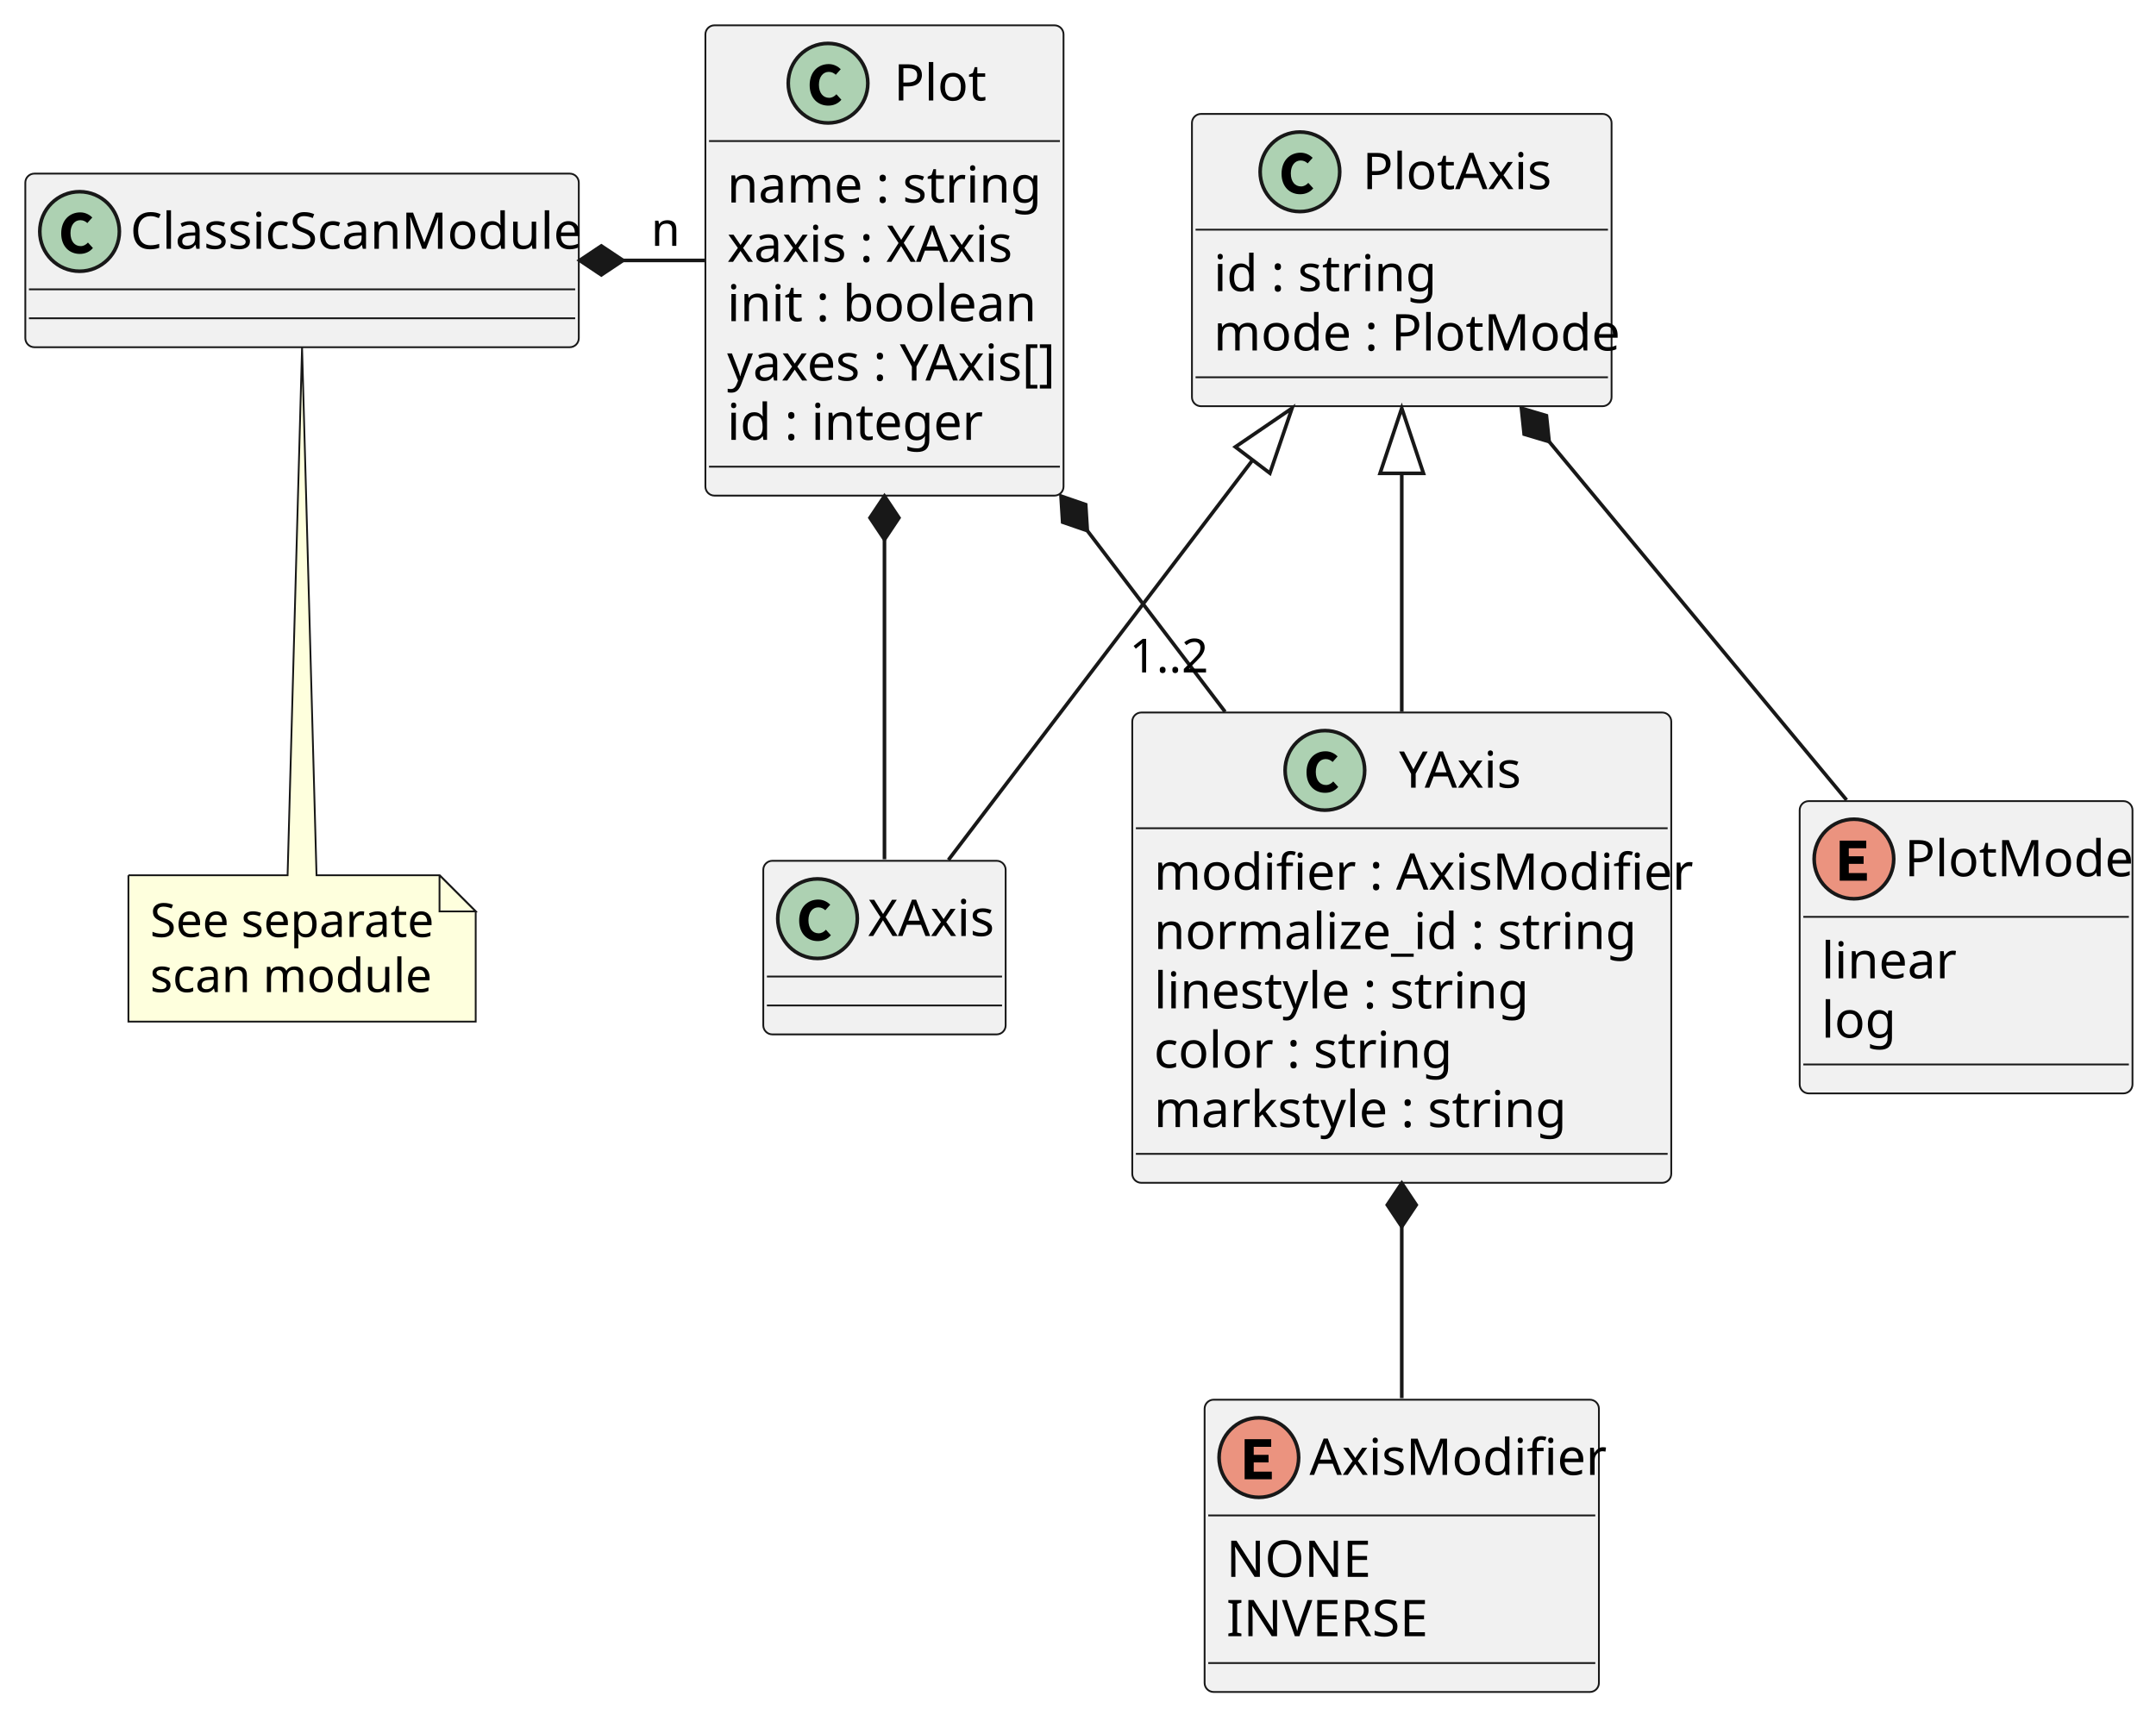
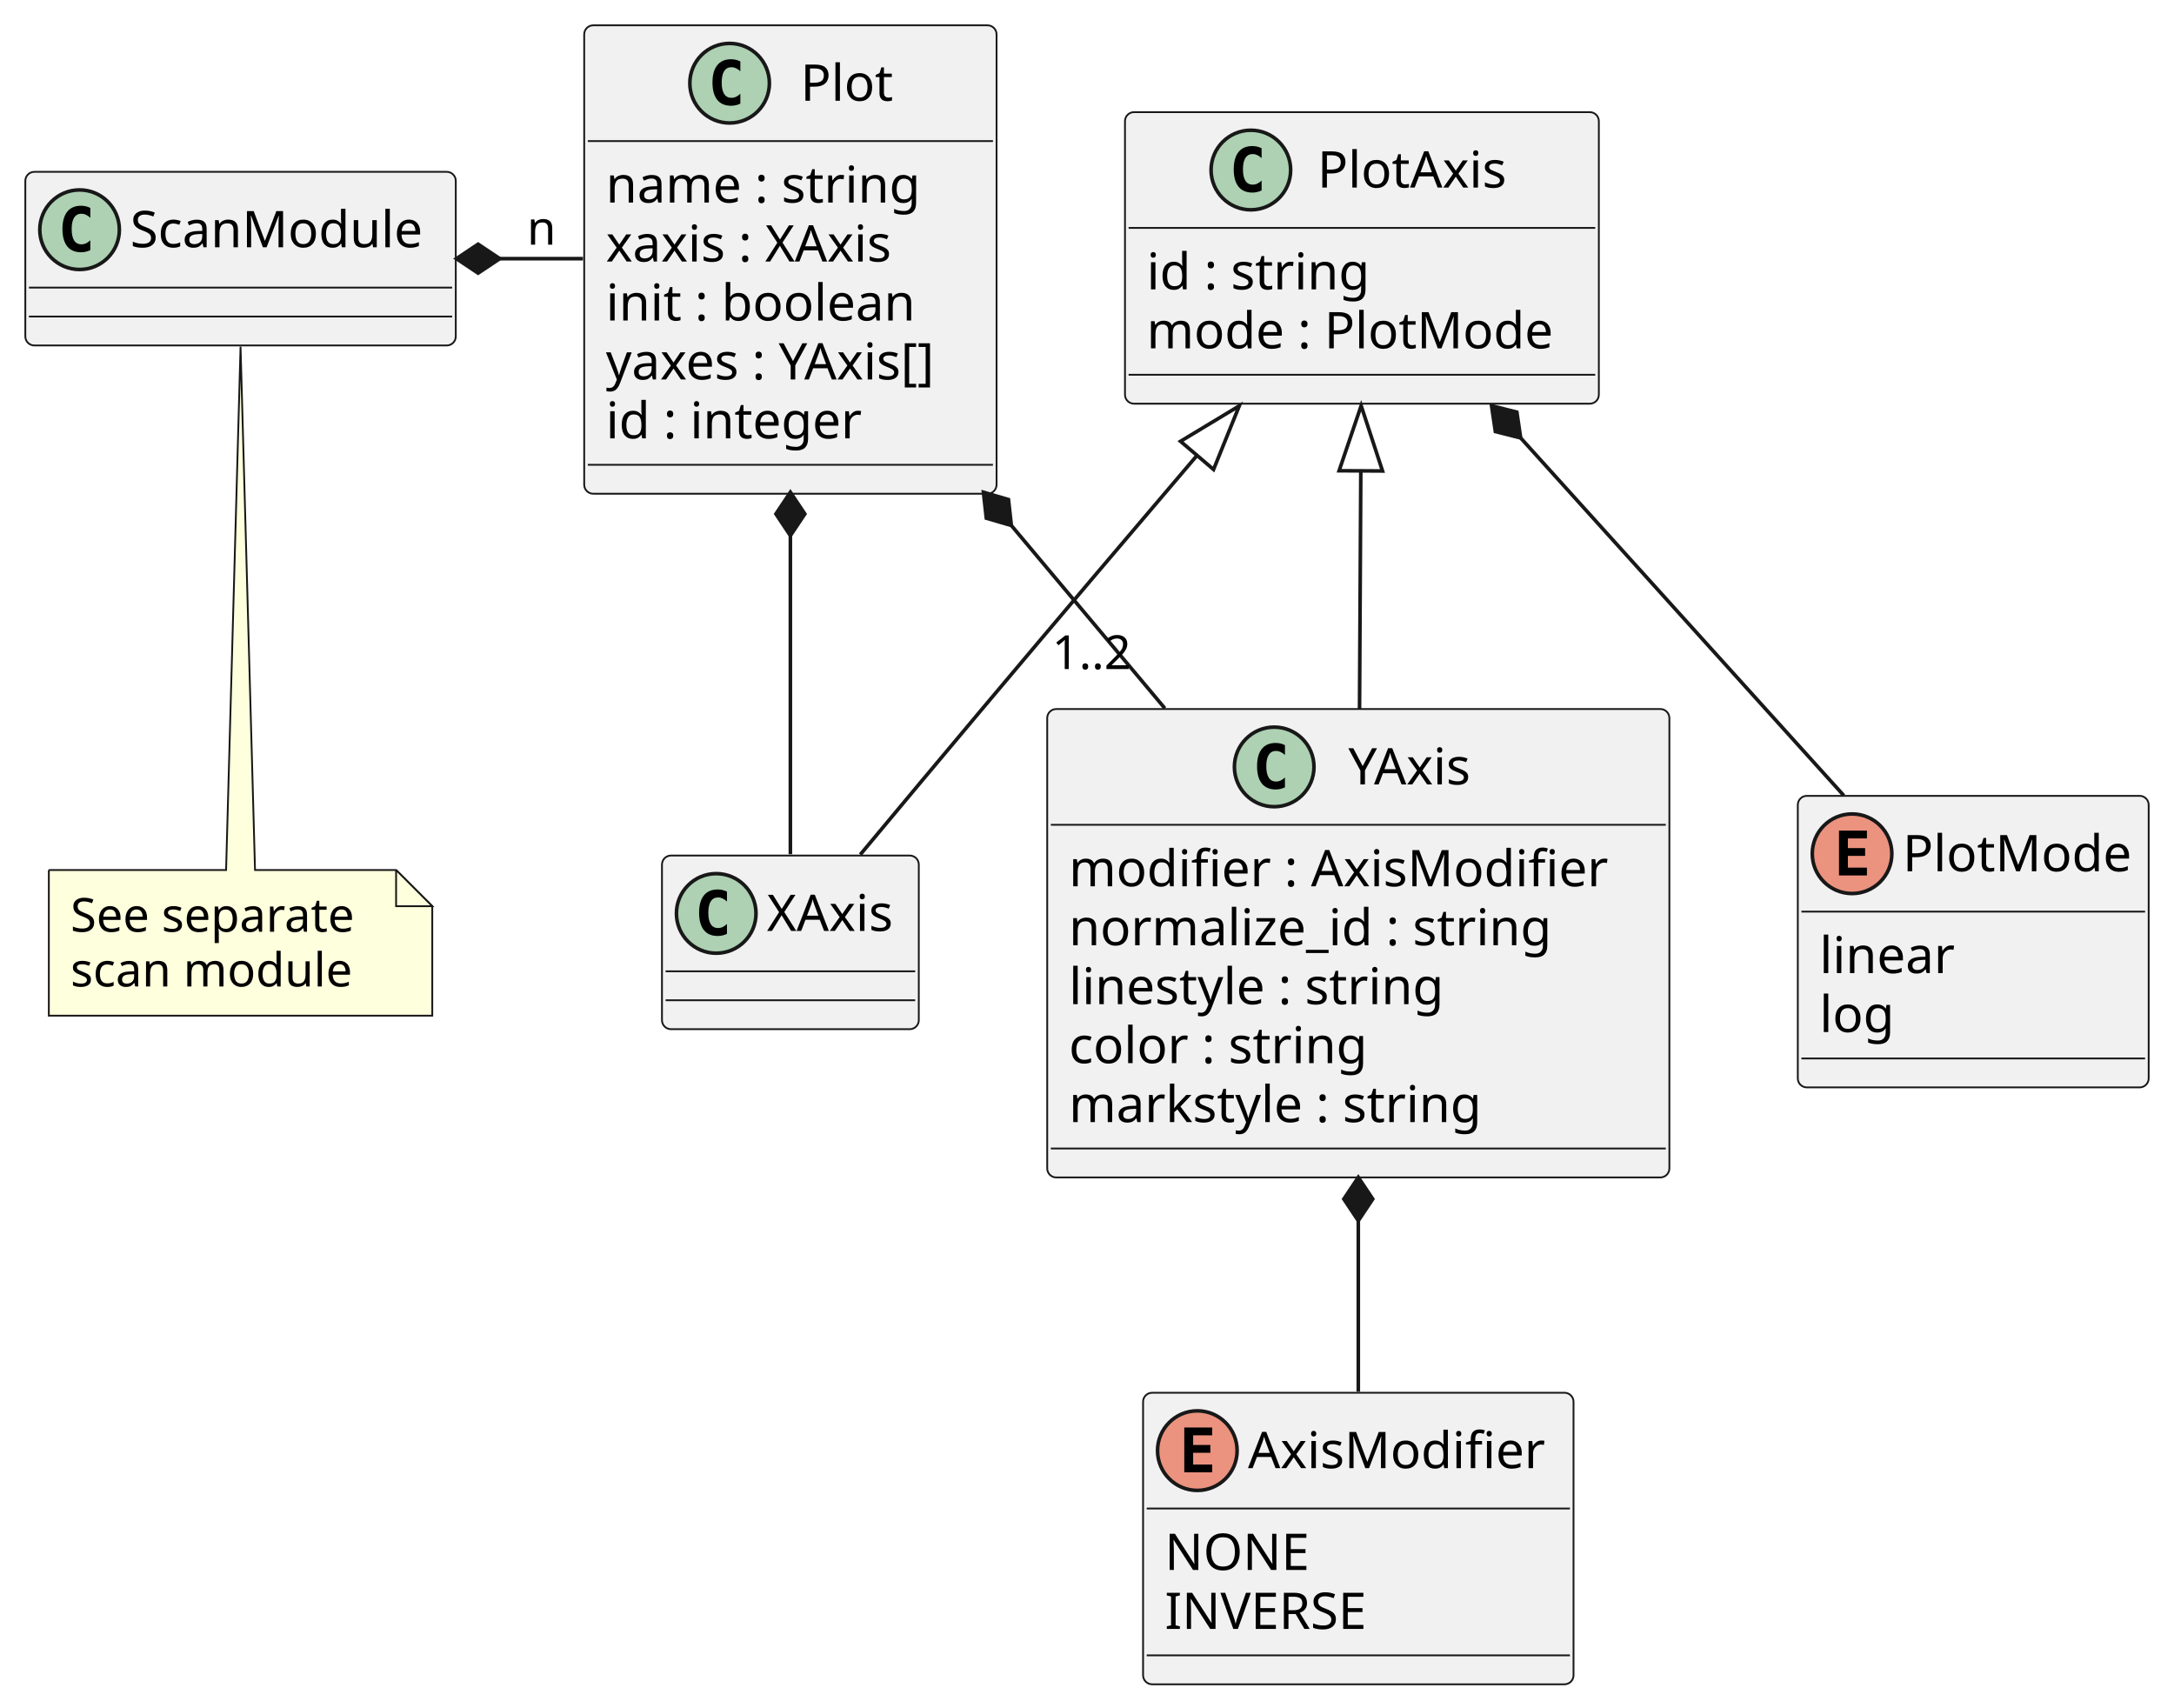
- <svg xmlns="http://www.w3.org/2000/svg" contentStyleType="text/css" height="474px" preserveAspectRatio="none" style="width:596px;height:474px;background:#FFFFFF;" version="1.1" viewBox="0 0 596 474" width="596px" zoomAndPan="magnify">
+ <svg xmlns="http://www.w3.org/2000/svg" contentStyleType="text/css" height="472px" preserveAspectRatio="none" style="width:601px;height:472px;background:#FFFFFF;" version="1.1" viewBox="0 0 601 472" width="601px" zoomAndPan="magnify">
  <defs />
  <g>
    <g id="elem_Plot">
-       <rect codeLine="3" fill="#F1F1F1" height="130.031" id="Plot" rx="2.5" ry="2.5" style="stroke:#181818;stroke-width:0.5;" width="99" x="195" y="7" />
-       <ellipse cx="228.9" cy="23" fill="#ADD1B2" rx="11" ry="11" style="stroke:#181818;stroke-width:1.0;" />
-       <path d="M228.947,29.203 C230.447,29.203 231.681,28.641 232.588,27.578 L231.213,26.062 C230.666,26.656 230.009,27.047 229.213,27.047 C227.541,27.047 226.384,25.719 226.384,23.438 C226.384,21.219 227.541,19.875 229.103,19.875 C229.916,19.875 230.509,20.188 231.041,20.672 L232.416,19.125 C231.666,18.391 230.509,17.719 229.103,17.719 C226.15,17.719 223.822,19.859 223.822,23.531 C223.822,27.25 226.197,29.203 228.947,29.203 Z " fill="#000000" />
-       <text fill="#000000" font-family="sans-serif" font-size="14" lengthAdjust="spacing" textLength="25" x="247.1" y="27.785">Plot</text>
-       <line style="stroke:#181818;stroke-width:0.5;" x1="196" x2="293" y1="39" y2="39" />
-       <text fill="#000000" font-family="sans-serif" font-size="14" lengthAdjust="spacing" textLength="80" x="201" y="55.988">name : string</text>
-       <text fill="#000000" font-family="sans-serif" font-size="14" lengthAdjust="spacing" textLength="76" x="201" y="72.394">xaxis : XAxis</text>
-       <text fill="#000000" font-family="sans-serif" font-size="14" lengthAdjust="spacing" textLength="78" x="201" y="88.801">init : boolean</text>
-       <text fill="#000000" font-family="sans-serif" font-size="14" lengthAdjust="spacing" textLength="87" x="201" y="105.207">yaxes : YAxis[]</text>
-       <text fill="#000000" font-family="sans-serif" font-size="14" lengthAdjust="spacing" textLength="63" x="201" y="121.613">id : integer</text>
-       <line style="stroke:#181818;stroke-width:0.5;" x1="196" x2="293" y1="129.031" y2="129.031" />
+       <rect codeLine="3" fill="#F1F1F1" height="129.484" id="Plot" rx="2.5" ry="2.5" style="stroke:#181818;stroke-width:0.5;" width="114" x="161.5" y="7" />
+       <ellipse cx="201.7" cy="23" fill="#ADD1B2" rx="11" ry="11" style="stroke:#181818;stroke-width:1.0;" />
+       <path d="M204.669,28.641 Q204.091,28.938 203.45,29.078 Q202.809,29.234 202.106,29.234 Q199.606,29.234 198.278,27.594 Q196.966,25.938 196.966,22.812 Q196.966,19.688 198.278,18.031 Q199.606,16.375 202.106,16.375 Q202.809,16.375 203.45,16.531 Q204.106,16.688 204.669,16.984 L204.669,19.703 Q204.044,19.125 203.45,18.859 Q202.856,18.578 202.231,18.578 Q200.887,18.578 200.2,19.656 Q199.512,20.719 199.512,22.812 Q199.512,24.906 200.2,25.984 Q200.887,27.047 202.231,27.047 Q202.856,27.047 203.45,26.781 Q204.044,26.5 204.669,25.922 L204.669,28.641 Z " fill="#000000" />
+       <text fill="#000000" font-family="sans-serif" font-size="14" lengthAdjust="spacing" textLength="26" x="221.3" y="27.847">Plot</text>
+       <line style="stroke:#181818;stroke-width:0.5;" x1="162.5" x2="274.5" y1="39" y2="39" />
+       <text fill="#000000" font-family="sans-serif" font-size="14" lengthAdjust="spacing" textLength="94" x="167.5" y="55.995">name : string</text>
+       <text fill="#000000" font-family="sans-serif" font-size="14" lengthAdjust="spacing" textLength="88" x="167.5" y="72.292">xaxis : XAxis</text>
+       <text fill="#000000" font-family="sans-serif" font-size="14" lengthAdjust="spacing" textLength="93" x="167.5" y="88.589">init : boolean</text>
+       <text fill="#000000" font-family="sans-serif" font-size="14" lengthAdjust="spacing" textLength="102" x="167.5" y="104.886">yaxes : YAxis[]</text>
+       <text fill="#000000" font-family="sans-serif" font-size="14" lengthAdjust="spacing" textLength="77" x="167.5" y="121.183">id : integer</text>
+       <line style="stroke:#181818;stroke-width:0.5;" x1="162.5" x2="274.5" y1="128.484" y2="128.484" />
    </g>
    <g id="elem_XAxis">
-       <rect codeLine="24" fill="#F1F1F1" height="48" id="XAxis" rx="2.5" ry="2.5" style="stroke:#181818;stroke-width:0.5;" width="67" x="211" y="238" />
-       <ellipse cx="226" cy="254" fill="#ADD1B2" rx="11" ry="11" style="stroke:#181818;stroke-width:1.0;" />
-       <path d="M226.047,260.203 C227.547,260.203 228.781,259.641 229.688,258.578 L228.312,257.062 C227.766,257.656 227.109,258.047 226.312,258.047 C224.641,258.047 223.484,256.719 223.484,254.438 C223.484,252.219 224.641,250.875 226.203,250.875 C227.016,250.875 227.609,251.188 228.141,251.672 L229.516,250.125 C228.766,249.391 227.609,248.719 226.203,248.719 C223.25,248.719 220.922,250.859 220.922,254.531 C220.922,258.25 223.297,260.203 226.047,260.203 Z " fill="#000000" />
-       <text fill="#000000" font-family="sans-serif" font-size="14" lengthAdjust="spacing" textLength="35" x="240" y="258.785">XAxis</text>
-       <line style="stroke:#181818;stroke-width:0.5;" x1="212" x2="277" y1="270" y2="270" />
-       <line style="stroke:#181818;stroke-width:0.5;" x1="212" x2="277" y1="278" y2="278" />
+       <rect codeLine="24" fill="#F1F1F1" height="48" id="XAxis" rx="2.5" ry="2.5" style="stroke:#181818;stroke-width:0.5;" width="71" x="183" y="236.5" />
+       <ellipse cx="198" cy="252.5" fill="#ADD1B2" rx="11" ry="11" style="stroke:#181818;stroke-width:1.0;" />
+       <path d="M200.969,258.141 Q200.391,258.438 199.75,258.578 Q199.109,258.734 198.406,258.734 Q195.906,258.734 194.578,257.094 Q193.266,255.438 193.266,252.312 Q193.266,249.188 194.578,247.531 Q195.906,245.875 198.406,245.875 Q199.109,245.875 199.75,246.031 Q200.406,246.188 200.969,246.484 L200.969,249.203 Q200.344,248.625 199.75,248.359 Q199.156,248.078 198.531,248.078 Q197.188,248.078 196.5,249.156 Q195.812,250.219 195.812,252.312 Q195.812,254.406 196.5,255.484 Q197.188,256.547 198.531,256.547 Q199.156,256.547 199.75,256.281 Q200.344,256 200.969,255.422 L200.969,258.141 Z " fill="#000000" />
+       <text fill="#000000" font-family="sans-serif" font-size="14" lengthAdjust="spacing" textLength="39" x="212" y="257.347">XAxis</text>
+       <line style="stroke:#181818;stroke-width:0.5;" x1="184" x2="253" y1="268.5" y2="268.5" />
+       <line style="stroke:#181818;stroke-width:0.5;" x1="184" x2="253" y1="276.5" y2="276.5" />
    </g>
    <g id="elem_YAxis">
-       <rect codeLine="27" fill="#F1F1F1" height="130.031" id="YAxis" rx="2.5" ry="2.5" style="stroke:#181818;stroke-width:0.5;" width="149" x="313" y="197" />
-       <ellipse cx="366.25" cy="213" fill="#ADD1B2" rx="11" ry="11" style="stroke:#181818;stroke-width:1.0;" />
-       <path d="M366.297,219.203 C367.797,219.203 369.031,218.641 369.938,217.578 L368.562,216.062 C368.016,216.656 367.359,217.047 366.562,217.047 C364.891,217.047 363.734,215.719 363.734,213.438 C363.734,211.219 364.891,209.875 366.453,209.875 C367.266,209.875 367.859,210.188 368.391,210.672 L369.766,209.125 C369.016,208.391 367.859,207.719 366.453,207.719 C363.5,207.719 361.172,209.859 361.172,213.531 C361.172,217.25 363.547,219.203 366.297,219.203 Z " fill="#000000" />
-       <text fill="#000000" font-family="sans-serif" font-size="14" lengthAdjust="spacing" textLength="34" x="386.75" y="217.785">YAxis</text>
-       <line style="stroke:#181818;stroke-width:0.5;" x1="314" x2="461" y1="229" y2="229" />
-       <text fill="#000000" font-family="sans-serif" font-size="14" lengthAdjust="spacing" textLength="137" x="319" y="245.988">modifier : AxisModifier</text>
-       <text fill="#000000" font-family="sans-serif" font-size="14" lengthAdjust="spacing" textLength="123" x="319" y="262.394">normalize_id : string</text>
-       <text fill="#000000" font-family="sans-serif" font-size="14" lengthAdjust="spacing" textLength="95" x="319" y="278.801">linestyle : string</text>
-       <text fill="#000000" font-family="sans-serif" font-size="14" lengthAdjust="spacing" textLength="76" x="319" y="295.207">color : string</text>
-       <text fill="#000000" font-family="sans-serif" font-size="14" lengthAdjust="spacing" textLength="106" x="319" y="311.613">markstyle : string</text>
-       <line style="stroke:#181818;stroke-width:0.5;" x1="314" x2="461" y1="319.031" y2="319.031" />
+       <rect codeLine="27" fill="#F1F1F1" height="129.484" id="YAxis" rx="2.5" ry="2.5" style="stroke:#181818;stroke-width:0.5;" width="172" x="289.5" y="196" />
+       <ellipse cx="352.25" cy="212" fill="#ADD1B2" rx="11" ry="11" style="stroke:#181818;stroke-width:1.0;" />
+       <path d="M355.219,217.641 Q354.641,217.938 354,218.078 Q353.359,218.234 352.656,218.234 Q350.156,218.234 348.828,216.594 Q347.516,214.938 347.516,211.812 Q347.516,208.688 348.828,207.031 Q350.156,205.375 352.656,205.375 Q353.359,205.375 354,205.531 Q354.656,205.688 355.219,205.984 L355.219,208.703 Q354.594,208.125 354,207.859 Q353.406,207.578 352.781,207.578 Q351.438,207.578 350.75,208.656 Q350.062,209.719 350.062,211.812 Q350.062,213.906 350.75,214.984 Q351.438,216.047 352.781,216.047 Q353.406,216.047 354,215.781 Q354.594,215.5 355.219,214.922 L355.219,217.641 Z " fill="#000000" />
+       <text fill="#000000" font-family="sans-serif" font-size="14" lengthAdjust="spacing" textLength="38" x="372.75" y="216.847">YAxis</text>
+       <line style="stroke:#181818;stroke-width:0.5;" x1="290.5" x2="460.5" y1="228" y2="228" />
+       <text fill="#000000" font-family="sans-serif" font-size="14" lengthAdjust="spacing" textLength="160" x="295.5" y="244.995">modifier : AxisModifier</text>
+       <text fill="#000000" font-family="sans-serif" font-size="14" lengthAdjust="spacing" textLength="144" x="295.5" y="261.292">normalize_id : string</text>
+       <text fill="#000000" font-family="sans-serif" font-size="14" lengthAdjust="spacing" textLength="112" x="295.5" y="277.589">linestyle : string</text>
+       <text fill="#000000" font-family="sans-serif" font-size="14" lengthAdjust="spacing" textLength="89" x="295.5" y="293.886">color : string</text>
+       <text fill="#000000" font-family="sans-serif" font-size="14" lengthAdjust="spacing" textLength="123" x="295.5" y="310.183">markstyle : string</text>
+       <line style="stroke:#181818;stroke-width:0.5;" x1="290.5" x2="460.5" y1="317.484" y2="317.484" />
    </g>
-     <g id="elem_ClassicScanModule">
-       <rect fill="#F1F1F1" height="48" id="ClassicScanModule" rx="2.5" ry="2.5" style="stroke:#181818;stroke-width:0.5;" width="153" x="7" y="48" />
-       <ellipse cx="22" cy="64" fill="#ADD1B2" rx="11" ry="11" style="stroke:#181818;stroke-width:1.0;" />
-       <path d="M22.047,70.203 C23.547,70.203 24.781,69.641 25.688,68.578 L24.312,67.062 C23.766,67.656 23.109,68.047 22.312,68.047 C20.641,68.047 19.484,66.719 19.484,64.438 C19.484,62.219 20.641,60.875 22.203,60.875 C23.016,60.875 23.609,61.188 24.141,61.672 L25.516,60.125 C24.766,59.391 23.609,58.719 22.203,58.719 C19.25,58.719 16.922,60.859 16.922,64.531 C16.922,68.25 19.297,70.203 22.047,70.203 Z " fill="#000000" />
-       <text fill="#000000" font-family="sans-serif" font-size="14" lengthAdjust="spacing" textLength="121" x="36" y="68.785">ClassicScanModule</text>
-       <line style="stroke:#181818;stroke-width:0.5;" x1="8" x2="159" y1="80" y2="80" />
-       <line style="stroke:#181818;stroke-width:0.5;" x1="8" x2="159" y1="88" y2="88" />
+     <g id="elem_ScanModule">
+       <rect fill="#F1F1F1" height="48" id="ScanModule" rx="2.5" ry="2.5" style="stroke:#181818;stroke-width:0.5;" width="119" x="7" y="47.5" />
+       <ellipse cx="22" cy="63.5" fill="#ADD1B2" rx="11" ry="11" style="stroke:#181818;stroke-width:1.0;" />
+       <path d="M24.969,69.141 Q24.391,69.438 23.75,69.578 Q23.109,69.734 22.406,69.734 Q19.906,69.734 18.578,68.094 Q17.266,66.438 17.266,63.312 Q17.266,60.188 18.578,58.531 Q19.906,56.875 22.406,56.875 Q23.109,56.875 23.75,57.031 Q24.406,57.188 24.969,57.484 L24.969,60.203 Q24.344,59.625 23.75,59.359 Q23.156,59.078 22.531,59.078 Q21.188,59.078 20.5,60.156 Q19.812,61.219 19.812,63.312 Q19.812,65.406 20.5,66.484 Q21.188,67.547 22.531,67.547 Q23.156,67.547 23.75,67.281 Q24.344,67 24.969,66.422 L24.969,69.141 Z " fill="#000000" />
+       <text fill="#000000" font-family="sans-serif" font-size="14" lengthAdjust="spacing" textLength="87" x="36" y="68.347">ScanModule</text>
+       <line style="stroke:#181818;stroke-width:0.5;" x1="8" x2="125" y1="79.5" y2="79.5" />
+       <line style="stroke:#181818;stroke-width:0.5;" x1="8" x2="125" y1="87.5" y2="87.5" />
    </g>
    <g id="elem_GMN9">
-       <path d="M35.5,242 L35.5,282.469 A0,0 0 0 0 35.5,282.469 L131.5,282.469 A0,0 0 0 0 131.5,282.469 L131.5,252 L121.5,242 L87.5,242 L83.5,96.05 L79.5,242 L35.5,242 A0,0 0 0 0 35.5,242 " fill="#FEFFDD" style="stroke:#181818;stroke-width:0.5;" />
-       <path d="M121.5,242 L121.5,252 L131.5,252 L121.5,242 " fill="#FEFFDD" style="stroke:#181818;stroke-width:0.5;" />
-       <text fill="#000000" font-family="sans-serif" font-size="13" lengthAdjust="spacing" textLength="75" x="41.5" y="259.06">See separate</text>
-       <text fill="#000000" font-family="sans-serif" font-size="13" lengthAdjust="spacing" textLength="73" x="41.5" y="274.295">scan module</text>
+       <path d="M13.5,240.5 L13.5,280.766 A0,0 0 0 0 13.5,280.766 L119.5,280.766 A0,0 0 0 0 119.5,280.766 L119.5,250.5 L109.5,240.5 L70.5,240.5 L66.5,95.81 L62.5,240.5 L13.5,240.5 A0,0 0 0 0 13.5,240.5 " fill="#FEFFDD" style="stroke:#181818;stroke-width:0.5;" />
+       <path d="M109.5,240.5 L109.5,250.5 L119.5,250.5 L109.5,240.5 " fill="#FEFFDD" style="stroke:#181818;stroke-width:0.5;" />
+       <text fill="#000000" font-family="sans-serif" font-size="13" lengthAdjust="spacing" textLength="85" x="19.5" y="257.567">See separate</text>
+       <text fill="#000000" font-family="sans-serif" font-size="13" lengthAdjust="spacing" textLength="83" x="19.5" y="272.7">scan module</text>
    </g>
    <g id="elem_PlotAxis">
-       <rect codeLine="16" fill="#F1F1F1" height="80.812" id="PlotAxis" rx="2.5" ry="2.5" style="stroke:#181818;stroke-width:0.5;" width="116" x="329.5" y="31.5" />
-       <ellipse cx="359.35" cy="47.5" fill="#ADD1B2" rx="11" ry="11" style="stroke:#181818;stroke-width:1.0;" />
-       <path d="M359.397,53.703 C360.897,53.703 362.131,53.141 363.038,52.078 L361.663,50.562 C361.116,51.156 360.459,51.547 359.663,51.547 C357.991,51.547 356.834,50.219 356.834,47.938 C356.834,45.719 357.991,44.375 359.553,44.375 C360.366,44.375 360.959,44.688 361.491,45.172 L362.866,43.625 C362.116,42.891 360.959,42.219 359.553,42.219 C356.6,42.219 354.272,44.359 354.272,48.031 C354.272,51.75 356.647,53.703 359.397,53.703 Z " fill="#000000" />
-       <text fill="#000000" font-family="sans-serif" font-size="14" lengthAdjust="spacing" textLength="51" x="376.65" y="52.285">PlotAxis</text>
-       <line style="stroke:#181818;stroke-width:0.5;" x1="330.5" x2="444.5" y1="63.5" y2="63.5" />
-       <text fill="#000000" font-family="sans-serif" font-size="14" lengthAdjust="spacing" textLength="56" x="335.5" y="80.488">id : string</text>
-       <text fill="#000000" font-family="sans-serif" font-size="14" lengthAdjust="spacing" textLength="104" x="335.5" y="96.894">mode : PlotMode</text>
-       <line style="stroke:#181818;stroke-width:0.5;" x1="330.5" x2="444.5" y1="104.312" y2="104.312" />
+       <rect codeLine="16" fill="#F1F1F1" height="80.594" id="PlotAxis" rx="2.5" ry="2.5" style="stroke:#181818;stroke-width:0.5;" width="131" x="311" y="31" />
+       <ellipse cx="345.8" cy="47" fill="#ADD1B2" rx="11" ry="11" style="stroke:#181818;stroke-width:1.0;" />
+       <path d="M348.769,52.641 Q348.191,52.938 347.55,53.078 Q346.909,53.234 346.206,53.234 Q343.706,53.234 342.378,51.594 Q341.066,49.938 341.066,46.812 Q341.066,43.688 342.378,42.031 Q343.706,40.375 346.206,40.375 Q346.909,40.375 347.55,40.531 Q348.206,40.688 348.769,40.984 L348.769,43.703 Q348.144,43.125 347.55,42.859 Q346.956,42.578 346.331,42.578 Q344.988,42.578 344.3,43.656 Q343.613,44.719 343.613,46.812 Q343.613,48.906 344.3,49.984 Q344.988,51.047 346.331,51.047 Q346.956,51.047 347.55,50.781 Q348.144,50.5 348.769,49.922 L348.769,52.641 Z " fill="#000000" />
+       <text fill="#000000" font-family="sans-serif" font-size="14" lengthAdjust="spacing" textLength="55" x="364.2" y="51.847">PlotAxis</text>
+       <line style="stroke:#181818;stroke-width:0.5;" x1="312" x2="441" y1="63" y2="63" />
+       <text fill="#000000" font-family="sans-serif" font-size="14" lengthAdjust="spacing" textLength="66" x="317" y="79.995">id : string</text>
+       <text fill="#000000" font-family="sans-serif" font-size="14" lengthAdjust="spacing" textLength="119" x="317" y="96.292">mode : PlotMode</text>
+       <line style="stroke:#181818;stroke-width:0.5;" x1="312" x2="441" y1="103.594" y2="103.594" />
    </g>
    <g id="elem_PlotMode">
-       <rect codeLine="41" fill="#F1F1F1" height="80.812" id="PlotMode" rx="2.5" ry="2.5" style="stroke:#181818;stroke-width:0.5;" width="92" x="497.5" y="221.5" />
-       <ellipse cx="512.5" cy="237.5" fill="#EB937F" rx="11" ry="11" style="stroke:#181818;stroke-width:1.0;" />
-       <path d="M508.562,243.5 L516.078,243.5 L516.078,241.391 L511.078,241.391 L511.078,238.844 L515.172,238.844 L515.172,236.75 L511.078,236.75 L511.078,234.531 L515.906,234.531 L515.906,232.422 L508.562,232.422 L508.562,243.5 Z " fill="#000000" />
-       <text fill="#000000" font-family="sans-serif" font-size="14" lengthAdjust="spacing" textLength="60" x="526.5" y="242.285">PlotMode</text>
-       <line style="stroke:#181818;stroke-width:0.5;" x1="498.5" x2="588.5" y1="253.5" y2="253.5" />
-       <text fill="#000000" font-family="sans-serif" font-size="14" lengthAdjust="spacing" textLength="34" x="503.5" y="270.488">linear</text>
-       <text fill="#000000" font-family="sans-serif" font-size="14" lengthAdjust="spacing" textLength="19" x="503.5" y="286.894">log</text>
-       <line style="stroke:#181818;stroke-width:0.5;" x1="498.5" x2="588.5" y1="294.312" y2="294.312" />
+       <rect codeLine="41" fill="#F1F1F1" height="80.594" id="PlotMode" rx="2.5" ry="2.5" style="stroke:#181818;stroke-width:0.5;" width="97" x="497" y="220" />
+       <ellipse cx="512" cy="236" fill="#EB937F" rx="11" ry="11" style="stroke:#181818;stroke-width:1.0;" />
+       <path d="M516.109,242 L508.391,242 L508.391,229.609 L516.109,229.609 L516.109,231.766 L510.844,231.766 L510.844,234.438 L515.609,234.438 L515.609,236.594 L510.844,236.594 L510.844,239.844 L516.109,239.844 L516.109,242 Z " fill="#000000" />
+       <text fill="#000000" font-family="sans-serif" font-size="14" lengthAdjust="spacing" textLength="65" x="526" y="240.847">PlotMode</text>
+       <line style="stroke:#181818;stroke-width:0.5;" x1="498" x2="593" y1="252" y2="252" />
+       <text fill="#000000" font-family="sans-serif" font-size="14" lengthAdjust="spacing" textLength="41" x="503" y="268.995">linear</text>
+       <text fill="#000000" font-family="sans-serif" font-size="14" lengthAdjust="spacing" textLength="22" x="503" y="285.292">log</text>
+       <line style="stroke:#181818;stroke-width:0.5;" x1="498" x2="593" y1="292.594" y2="292.594" />
    </g>
    <g id="elem_AxisModifier">
-       <rect codeLine="36" fill="#F1F1F1" height="80.812" id="AxisModifier" rx="2.5" ry="2.5" style="stroke:#181818;stroke-width:0.5;" width="109" x="333" y="387" />
-       <ellipse cx="348" cy="403" fill="#EB937F" rx="11" ry="11" style="stroke:#181818;stroke-width:1.0;" />
-       <path d="M344.062,409 L351.578,409 L351.578,406.891 L346.578,406.891 L346.578,404.344 L350.672,404.344 L350.672,402.25 L346.578,402.25 L346.578,400.031 L351.406,400.031 L351.406,397.922 L344.062,397.922 L344.062,409 Z " fill="#000000" />
-       <text fill="#000000" font-family="sans-serif" font-size="14" lengthAdjust="spacing" textLength="77" x="362" y="407.785">AxisModifier</text>
-       <line style="stroke:#181818;stroke-width:0.5;" x1="334" x2="441" y1="419" y2="419" />
-       <text fill="#000000" font-family="sans-serif" font-size="14" lengthAdjust="spacing" textLength="38" x="339" y="435.988">NONE</text>
-       <text fill="#000000" font-family="sans-serif" font-size="14" lengthAdjust="spacing" textLength="56" x="339" y="452.394">INVERSE</text>
-       <line style="stroke:#181818;stroke-width:0.5;" x1="334" x2="441" y1="459.812" y2="459.812" />
+       <rect codeLine="36" fill="#F1F1F1" height="80.594" id="AxisModifier" rx="2.5" ry="2.5" style="stroke:#181818;stroke-width:0.5;" width="119" x="316" y="385" />
+       <ellipse cx="331" cy="401" fill="#EB937F" rx="11" ry="11" style="stroke:#181818;stroke-width:1.0;" />
+       <path d="M335.109,407 L327.391,407 L327.391,394.609 L335.109,394.609 L335.109,396.766 L329.844,396.766 L329.844,399.438 L334.609,399.438 L334.609,401.594 L329.844,401.594 L329.844,404.844 L335.109,404.844 L335.109,407 Z " fill="#000000" />
+       <text fill="#000000" font-family="sans-serif" font-size="14" lengthAdjust="spacing" textLength="87" x="345" y="405.847">AxisModifier</text>
+       <line style="stroke:#181818;stroke-width:0.5;" x1="317" x2="434" y1="417" y2="417" />
+       <text fill="#000000" font-family="sans-serif" font-size="14" lengthAdjust="spacing" textLength="40" x="322" y="433.995">NONE</text>
+       <text fill="#000000" font-family="sans-serif" font-size="14" lengthAdjust="spacing" textLength="61" x="322" y="450.292">INVERSE</text>
+       <line style="stroke:#181818;stroke-width:0.5;" x1="317" x2="434" y1="457.594" y2="457.594" />
    </g>
    <g id="link_Plot_XAxis">
-       <path codeLine="10" d="M244.5,149.17 C244.5,183.85 244.5,212.57 244.5,237.58 " fill="none" id="Plot-backto-XAxis" style="stroke:#181818;stroke-width:1.0;" />
-       <polygon fill="#181818" points="244.5,137.17,240.5,143.17,244.5,149.17,248.5,143.17,244.5,137.17" style="stroke:#181818;stroke-width:1.0;" />
+       <path codeLine="10" d="M218.5,148.07 C218.5,182.59 218.5,211.19 218.5,236.13 " fill="none" id="Plot-backto-XAxis" style="stroke:#181818;stroke-width:1.0;" />
+       <polygon fill="#181818" points="218.5,136.07,214.5,142.07,218.5,148.07,222.5,142.07,218.5,136.07" style="stroke:#181818;stroke-width:1.0;" />
    </g>
    <g id="link_Plot_YAxis">
-       <path codeLine="11" d="M300.575,146.721 C315.225,165.981 324.02,177.54 338.66,196.8 " fill="none" id="Plot-backto-YAxis" style="stroke:#181818;stroke-width:1.0;" />
-       <polygon fill="#181818" points="293.31,137.17,293.759,144.367,300.575,146.721,300.126,139.524,293.31,137.17" style="stroke:#181818;stroke-width:1.0;" />
-       <text fill="#000000" font-family="sans-serif" font-size="13" lengthAdjust="spacing" textLength="20" x="312.224" y="185.92">1..2</text>
+       <path codeLine="11" d="M279.586,145.26 C295.766,164.53 305.82,176.51 322.01,195.79 " fill="none" id="Plot-backto-YAxis" style="stroke:#181818;stroke-width:1.0;" />
+       <polygon fill="#181818" points="271.87,136.07,272.665,143.237,279.586,145.26,278.792,138.093,271.87,136.07" style="stroke:#181818;stroke-width:1.0;" />
+       <text fill="#000000" font-family="sans-serif" font-size="13" lengthAdjust="spacing" textLength="24" x="290.847" y="184.94">1..2</text>
    </g>
-     <g id="link_ClassicScanModule_Plot">
-       <path codeLine="12" d="M172.23,72 C183.75,72 183.27,72 194.79,72 " fill="none" id="ClassicScanModule-backto-Plot" style="stroke:#181818;stroke-width:1.0;" />
-       <polygon fill="#181818" points="160.23,72,166.23,76,172.23,72,166.23,68,160.23,72" style="stroke:#181818;stroke-width:1.0;" />
-       <text fill="#000000" font-family="sans-serif" font-size="13" lengthAdjust="spacing" textLength="7" x="179.975" y="67.974">n</text>
+     <g id="link_ScanModule_Plot">
+       <path codeLine="12" d="M138.17,71.5 C149.83,71.5 149.49,71.5 161.16,71.5 " fill="none" id="ScanModule-backto-Plot" style="stroke:#181818;stroke-width:1.0;" />
+       <polygon fill="#181818" points="126.17,71.5,132.17,75.5,138.17,71.5,132.17,67.5,126.17,71.5" style="stroke:#181818;stroke-width:1.0;" />
+       <text fill="#000000" font-family="sans-serif" font-size="13" lengthAdjust="spacing" textLength="8" x="145.684" y="67.631">n</text>
    </g>
    <g id="link_PlotAxis_XAxis">
-       <path codeLine="20" d="M346.272,127.196 C317.412,165.136 285.88,206.6 262.18,237.76 " fill="none" id="PlotAxis-backto-XAxis" style="stroke:#181818;stroke-width:1.0;" />
-       <polygon fill="none" points="357.17,112.87,341.497,123.564,351.048,130.829,357.17,112.87" style="stroke:#181818;stroke-width:1.0;" />
+       <path codeLine="20" d="M330.92,125.886 C310.3,150.066 295.16,167.91 271.5,196 C260.31,209.29 247.85,224.2 237.83,236.23 " fill="none" id="PlotAxis-backto-XAxis" style="stroke:#181818;stroke-width:1.0;" />
+       <polygon fill="none" points="342.6,112.19,326.355,121.993,335.486,129.779,342.6,112.19" style="stroke:#181818;stroke-width:1.0;" />
    </g>
    <g id="link_PlotAxis_YAxis">
-       <path codeLine="21" d="M387.5,130.87 C387.5,155.23 387.5,168.95 387.5,196.78 " fill="none" id="PlotAxis-backto-YAxis" style="stroke:#181818;stroke-width:1.0;" />
-       <polygon fill="none" points="387.5,112.87,381.5,130.87,393.5,130.87,387.5,112.87" style="stroke:#181818;stroke-width:1.0;" />
+       <path codeLine="21" d="M376.194,130.16 C376.064,154.49 375.99,168.21 375.84,195.99 " fill="none" id="PlotAxis-backto-YAxis" style="stroke:#181818;stroke-width:1.0;" />
+       <polygon fill="none" points="376.29,112.16,370.194,130.128,382.194,130.192,376.29,112.16" style="stroke:#181818;stroke-width:1.0;" />
    </g>
    <g id="link_PlotAxis_PlotMode">
-       <path codeLine="22" d="M428.245,122.103 C454.724,154.003 484,189.3 510.46,221.19 " fill="none" id="PlotAxis-backto-PlotMode" style="stroke:#181818;stroke-width:1.0;" />
-       <polygon fill="#181818" points="420.58,112.87,421.334,120.041,428.245,122.103,427.49,114.932,420.58,112.87" style="stroke:#181818;stroke-width:1.0;" />
+       <path codeLine="22" d="M420.387,121.062 C449.067,152.792 481.04,188.18 509.71,219.9 " fill="none" id="PlotAxis-backto-PlotMode" style="stroke:#181818;stroke-width:1.0;" />
+       <polygon fill="#181818" points="412.34,112.16,413.396,119.293,420.387,121.062,419.331,113.929,412.34,112.16" style="stroke:#181818;stroke-width:1.0;" />
    </g>
    <g id="link_YAxis_AxisModifier">
-       <path codeLine="34" d="M387.5,339.15 C387.5,359.19 387.5,368.71 387.5,386.58 " fill="none" id="YAxis-backto-AxisModifier" style="stroke:#181818;stroke-width:1.0;" />
-       <polygon fill="#181818" points="387.5,327.15,383.5,333.15,387.5,339.15,391.5,333.15,387.5,327.15" style="stroke:#181818;stroke-width:1.0;" />
+       <path codeLine="34" d="M375.5,337.45 C375.5,357.43 375.5,366.89 375.5,384.7 " fill="none" id="YAxis-backto-AxisModifier" style="stroke:#181818;stroke-width:1.0;" />
+       <polygon fill="#181818" points="375.5,325.45,371.5,331.45,375.5,337.45,379.5,331.45,375.5,325.45" style="stroke:#181818;stroke-width:1.0;" />
    </g>
  </g>
</svg>
